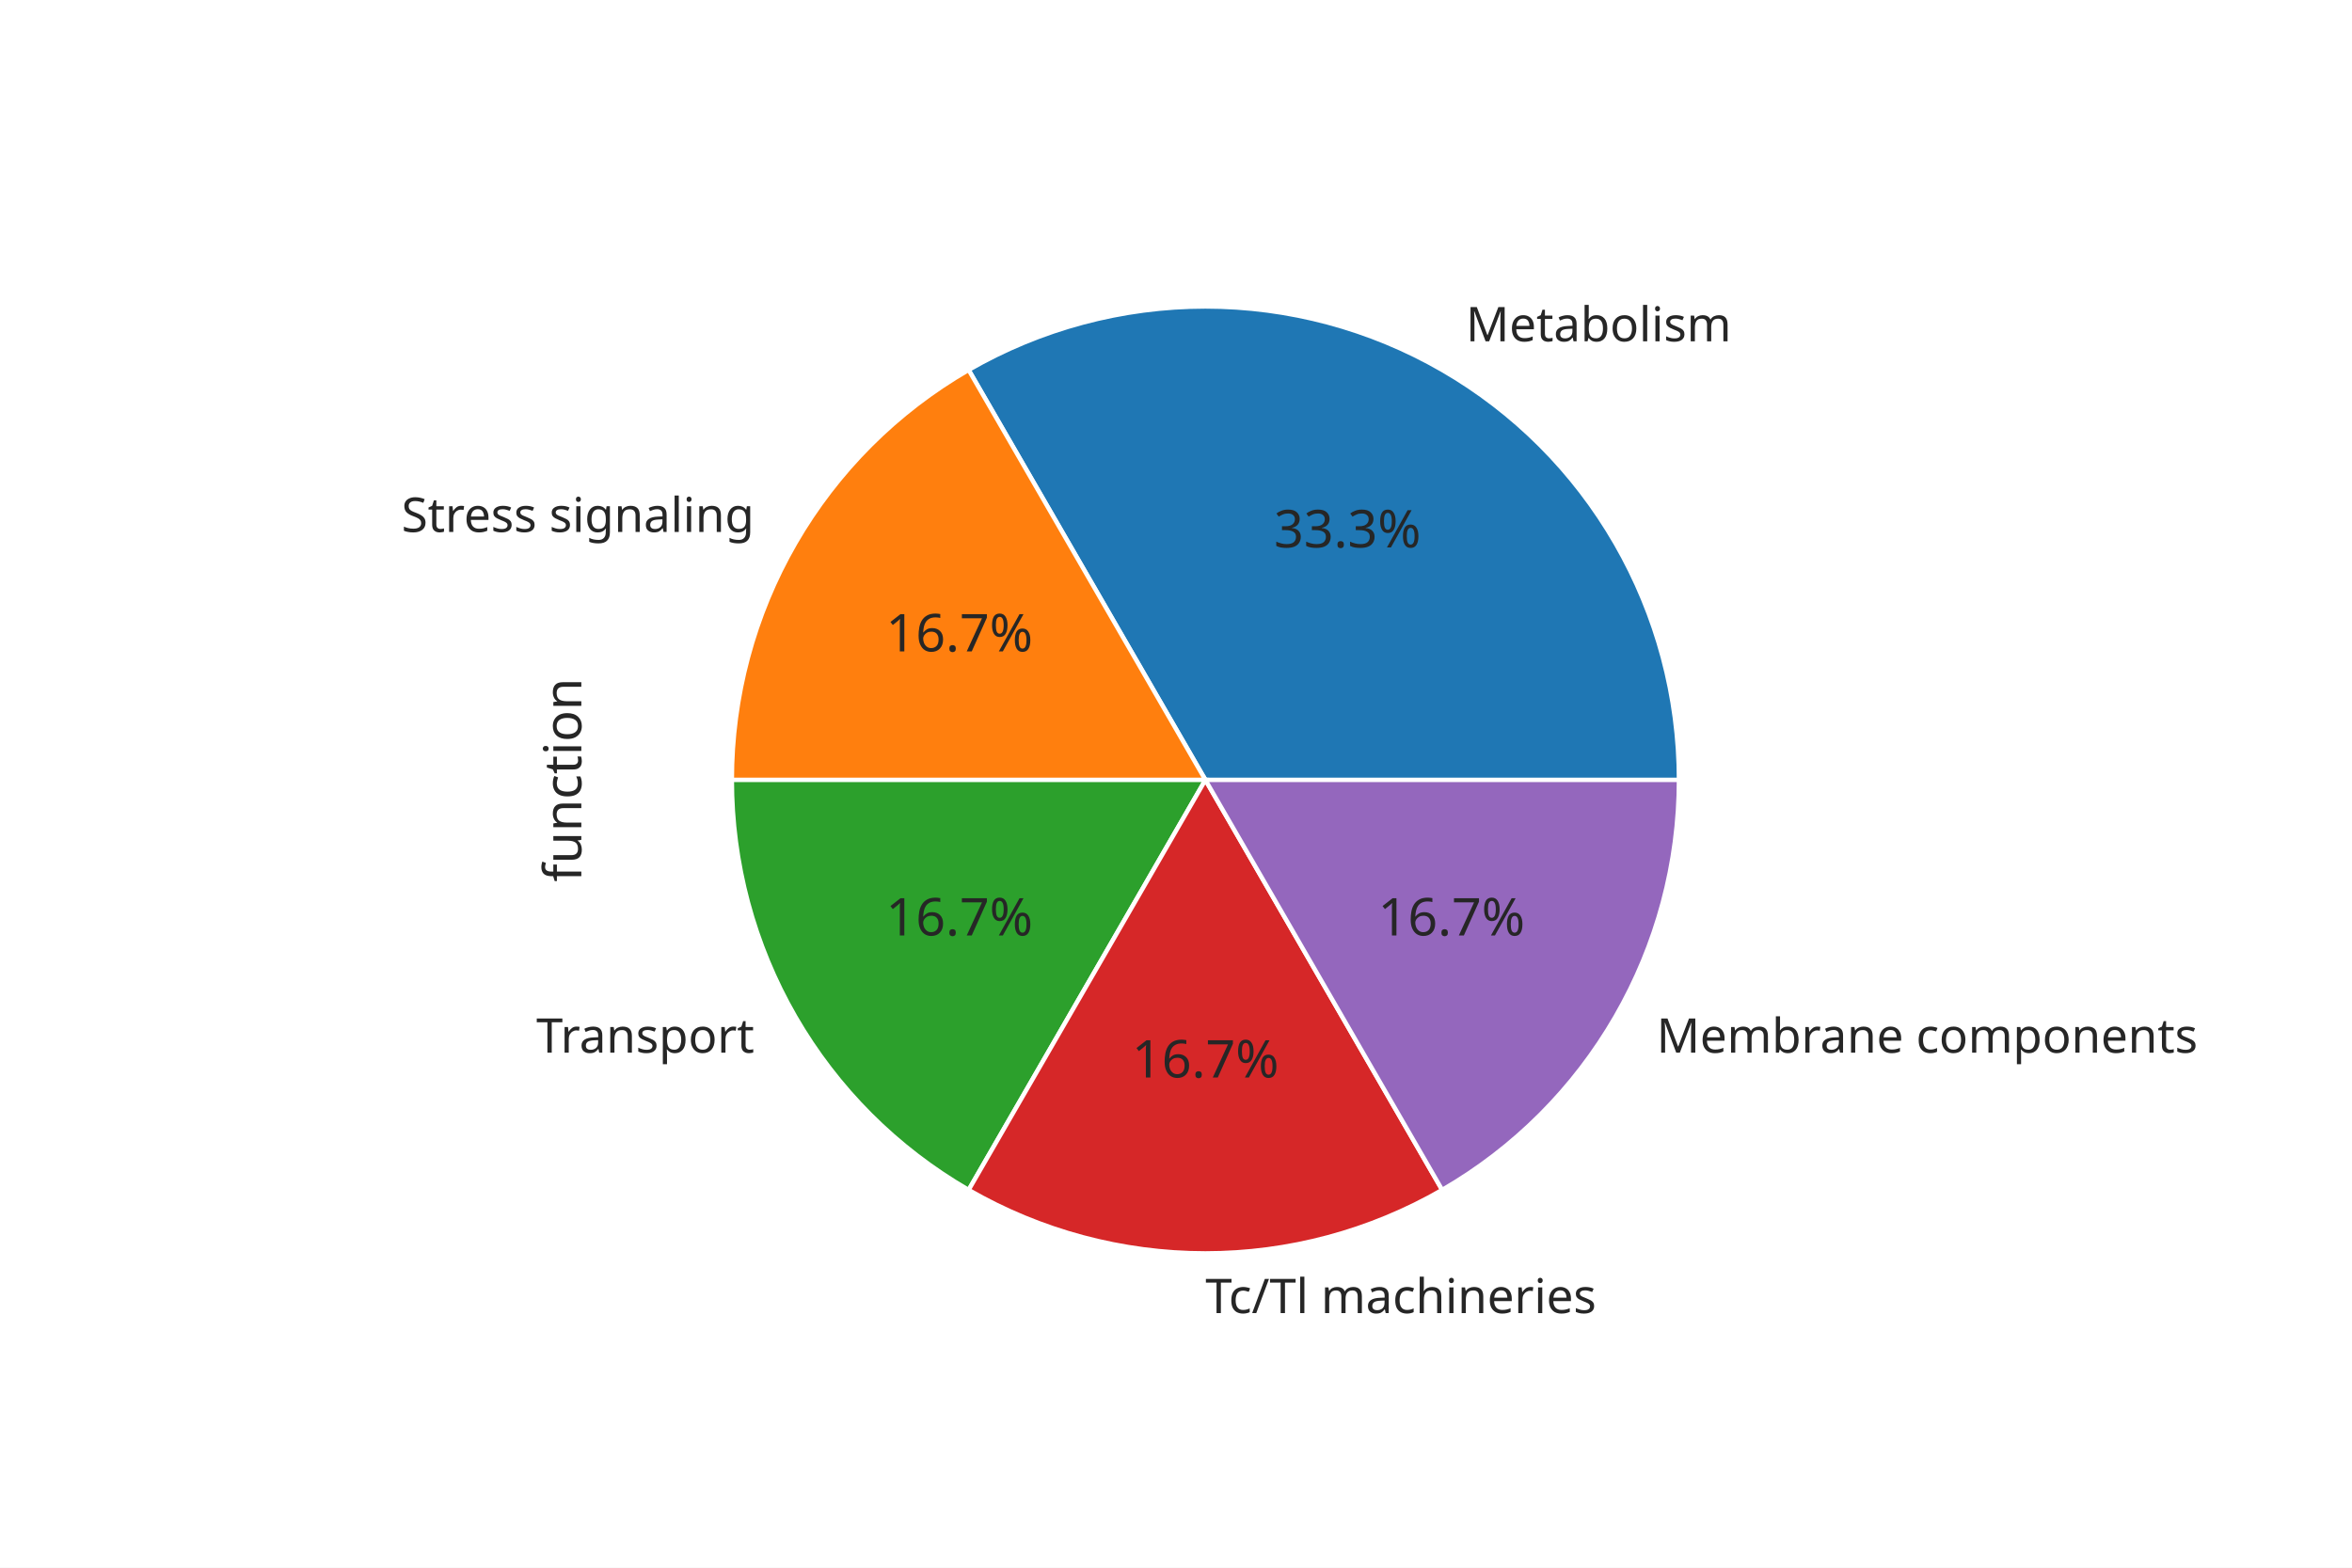
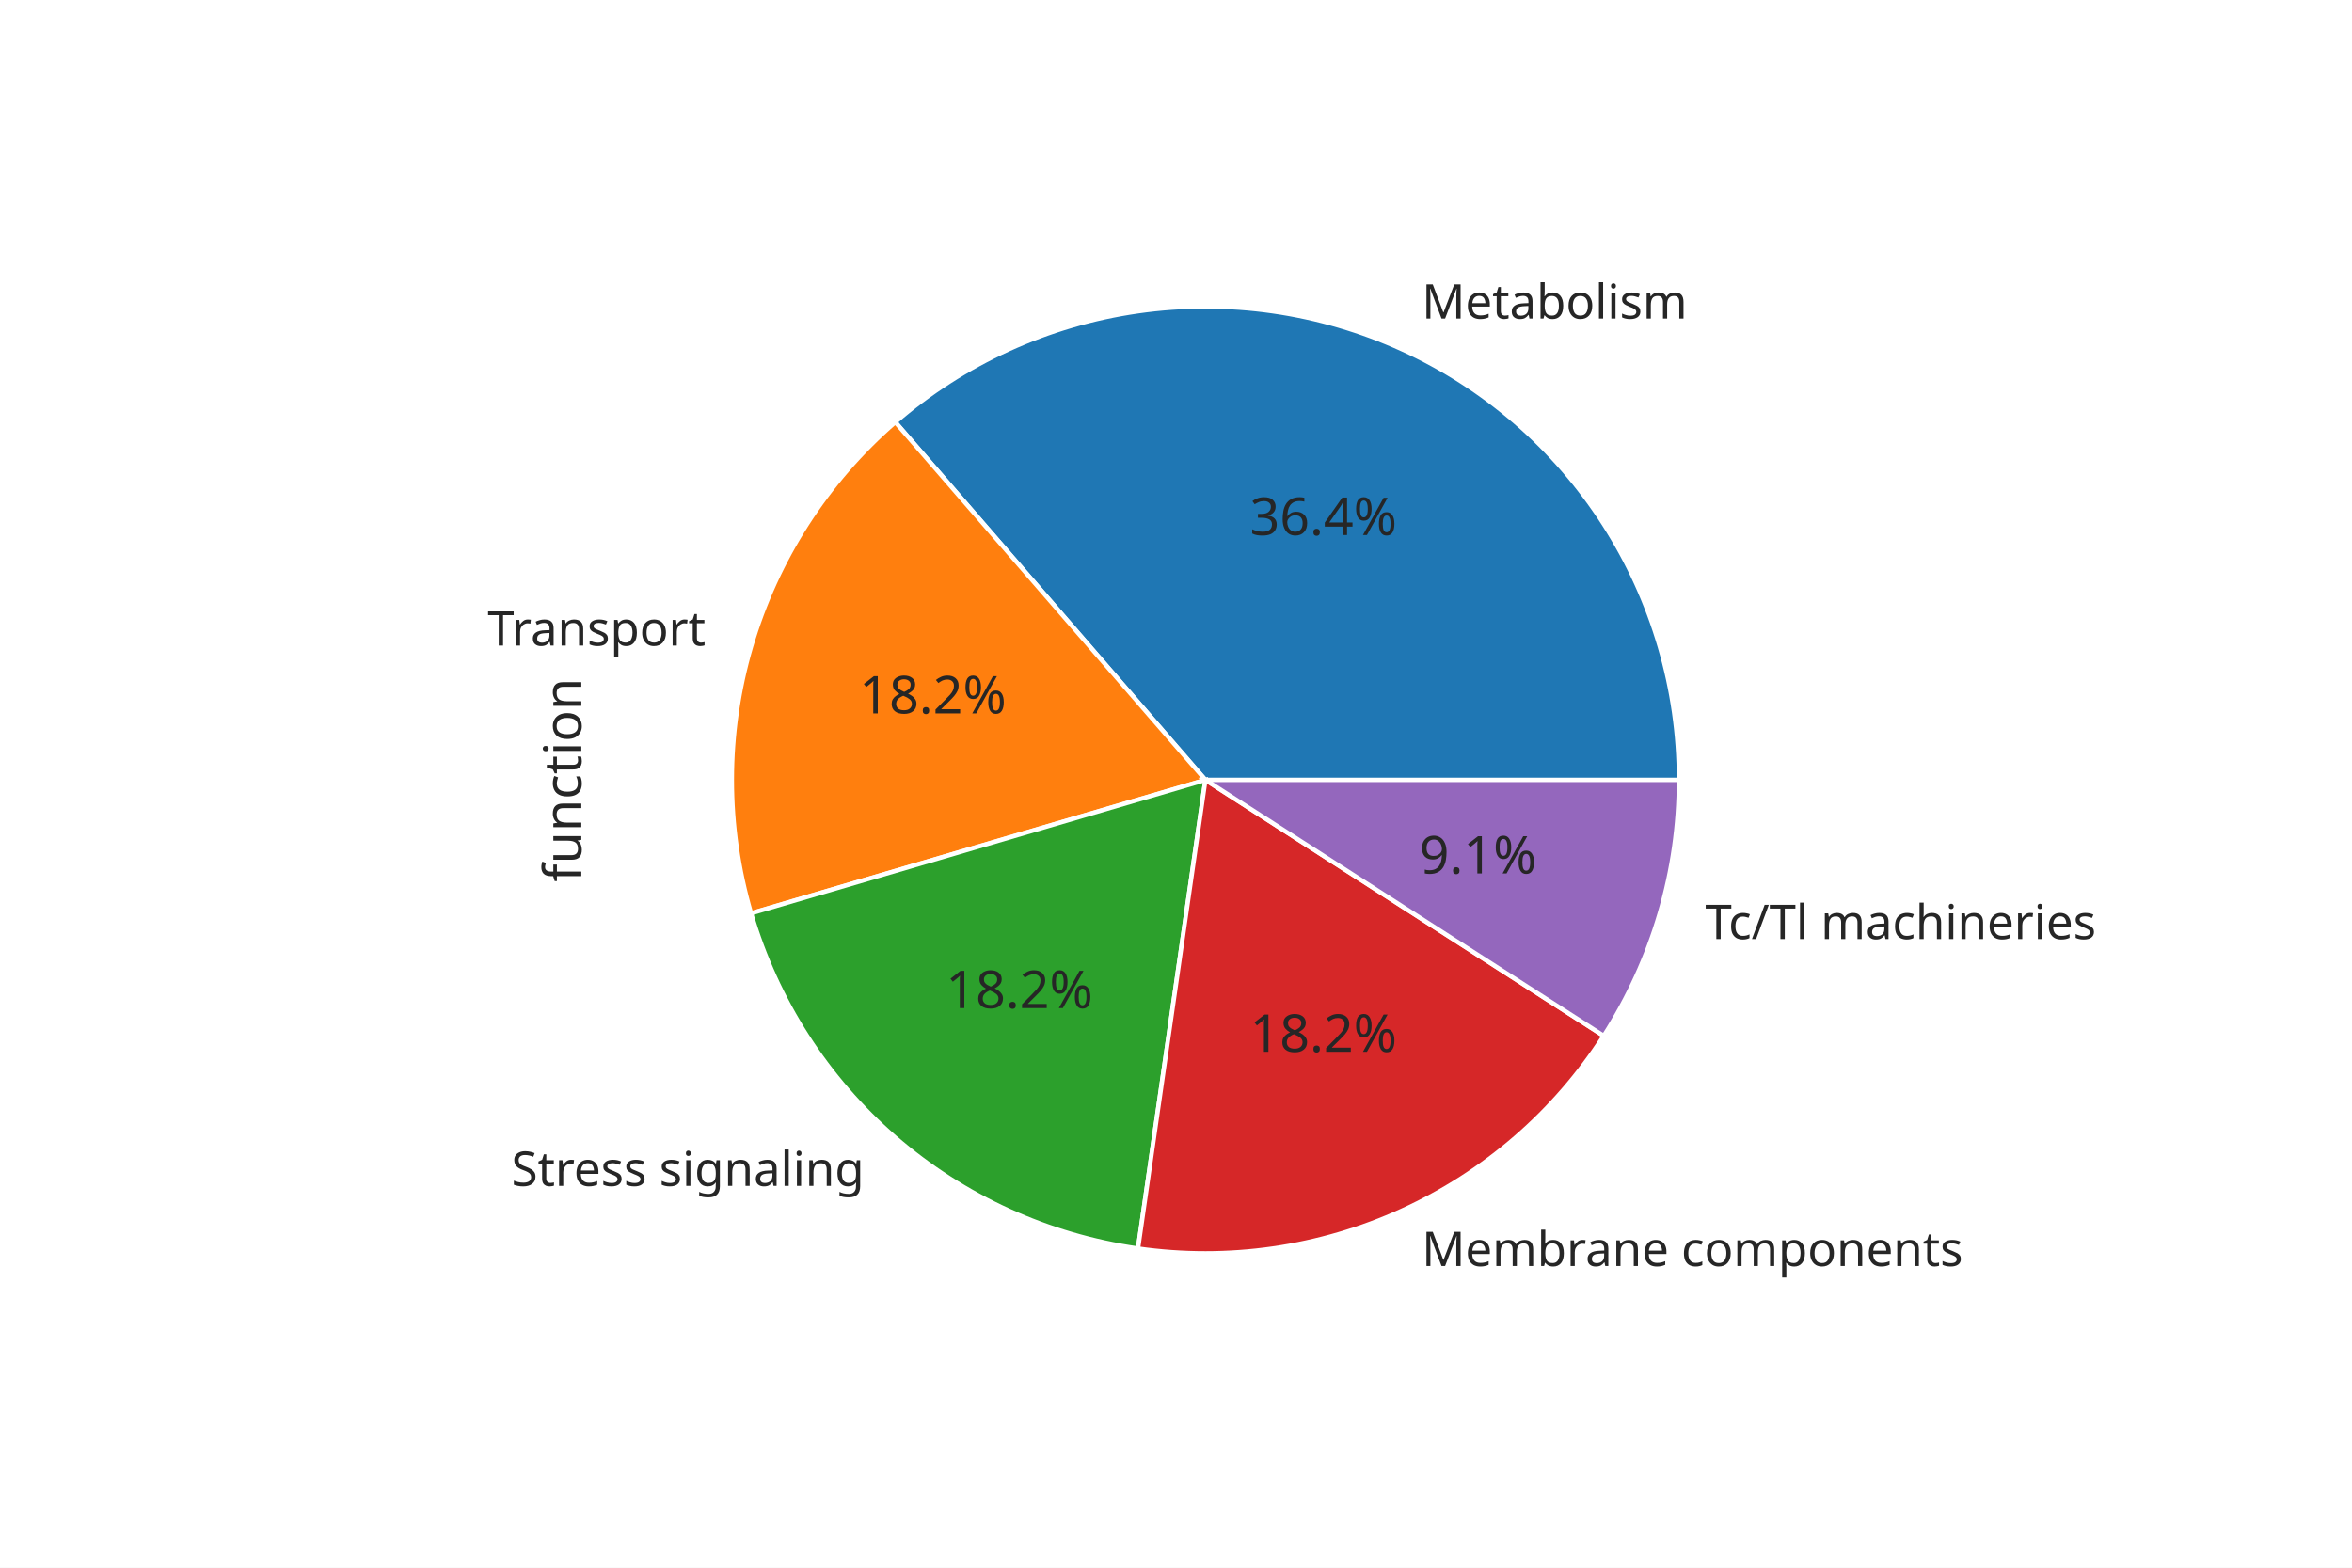
<svg xmlns="http://www.w3.org/2000/svg" width="432pt" height="288pt" viewBox="0 0 432 288" version="1.1">
  <defs>
    <style type="text/css">*{stroke-linejoin: round; stroke-linecap: butt}</style>
  </defs>
  <g id="figure_1">
    <g id="patch_1">
      <path d="M 0 288  L 432 288  L 432 0  L 0 0  z " style="fill: #ffffff" />
    </g>
    <g id="axes_1">
      <g id="matplotlib.axis_1" />
      <g id="matplotlib.axis_2">
        <g id="text_1">
          <text style="fill: #262626; font: 9.6px 'sans-serif'; text-anchor: middle" x="106.772" y="143.28" transform="rotate(-90, 106.772, 143.28)">function</text>
        </g>
      </g>
      <g id="patch_2">
-         <path d="M 308.376 143.28  C 308.376 128.014 304.357 113.013 296.723 99.792  C 289.09 86.571 278.109 75.59 264.888 67.957  C 251.667 60.323 236.666 56.304 221.4 56.304  C 206.134 56.304 191.133 60.323 177.912 67.957  L 221.4 143.28  L 308.376 143.28  z " style="fill: #1f77b4; stroke: #ffffff; stroke-width: 0.8; stroke-linejoin: miter" />
+         <path d="M 308.376 143.28  C 308.376 126.608 303.582 110.283 294.569 96.257  C 285.555 82.232 272.696 71.09 257.531 64.164  C 242.366 57.238 225.524 54.817 209.022 57.189  C 192.52 59.562 177.043 66.63 164.443 77.548  L 221.4 143.28  L 308.376 143.28  z " style="fill: #1f77b4; stroke: #ffffff; stroke-width: 0.8; stroke-linejoin: miter" />
      </g>
      <g id="patch_3">
-         <path d="M 177.912 67.957  C 164.691 75.59 153.71 86.571 146.077 99.792  C 138.443 113.013 134.424 128.014 134.424 143.28  L 221.4 143.28  L 177.912 67.957  z " style="fill: #ff7f0e; stroke: #ffffff; stroke-width: 0.8; stroke-linejoin: miter" />
+         <path d="M 164.443 77.548  C 151.843 88.466 142.644 102.779 137.947 118.776  C 133.25 134.773 133.25 151.787 137.947 167.784  L 221.4 143.28  L 164.443 77.548  z " style="fill: #ff7f0e; stroke: #ffffff; stroke-width: 0.8; stroke-linejoin: miter" />
      </g>
      <g id="patch_4">
-         <path d="M 134.424 143.28  C 134.424 158.546 138.443 173.547 146.077 186.768  C 153.71 199.989 164.691 210.97 177.912 218.603  L 221.4 143.28  L 134.424 143.28  z " style="fill: #2ca02c; stroke: #ffffff; stroke-width: 0.8; stroke-linejoin: miter" />
+         <path d="M 137.947 167.784  C 142.644 183.781 151.843 198.094 164.443 209.012  C 177.043 219.93 192.52 226.998 209.022 229.371  L 221.4 143.28  L 137.947 167.784  z " style="fill: #2ca02c; stroke: #ffffff; stroke-width: 0.8; stroke-linejoin: miter" />
      </g>
      <g id="patch_5">
-         <path d="M 177.912 218.603  C 191.133 226.237 206.134 230.256 221.4 230.256  C 236.666 230.256 251.667 226.237 264.888 218.603  L 221.4 143.28  L 177.912 218.603  z " style="fill: #d62728; stroke: #ffffff; stroke-width: 0.8; stroke-linejoin: miter" />
+         <path d="M 209.022 229.371  C 225.524 231.743 242.366 229.322 257.531 222.396  C 272.696 215.47 285.555 204.328 294.569 190.303  L 221.4 143.28  L 209.022 229.371  z " style="fill: #d62728; stroke: #ffffff; stroke-width: 0.8; stroke-linejoin: miter" />
      </g>
      <g id="patch_6">
-         <path d="M 264.888 218.603  C 278.109 210.97 289.09 199.989 296.723 186.768  C 304.357 173.547 308.376 158.546 308.376 143.28  L 221.4 143.28  L 264.888 218.603  z " style="fill: #9467bd; stroke: #ffffff; stroke-width: 0.8; stroke-linejoin: miter" />
+         <path d="M 294.569 190.303  C 299.053 183.325 302.516 175.742 304.853 167.784  C 307.19 159.826 308.376 151.574 308.376 143.28  L 221.4 143.28  L 294.569 190.303  z " style="fill: #9467bd; stroke: #ffffff; stroke-width: 0.8; stroke-linejoin: miter" />
      </g>
      <g id="text_2">
-         <text style="fill: #262626; font: 8.8px 'sans-serif'; text-anchor: start" x="269.237" y="62.699" transform="rotate(-0, 269.2368, 62.69917)">Metabolism</text>
+         <text style="fill: #262626; font: 8.8px 'sans-serif'; text-anchor: start" x="261.144" y="58.527" transform="rotate(-0, 261.1442, 58.52717)">Metabolism</text>
      </g>
      <g id="text_3">
-         <text style="fill: #262626; font: 9.6px 'sans-serif'; text-anchor: middle" x="247.493" y="100.568" transform="rotate(-0, 247.4928, 100.5677)">33.3%</text>
+         <text style="fill: #262626; font: 9.6px 'sans-serif'; text-anchor: middle" x="243.079" y="98.292" transform="rotate(-0, 243.0787, 98.29206)">36.4%</text>
      </g>
      <g id="text_4">
-         <text style="fill: #262626; font: 8.8px 'sans-serif'; text-anchor: end" x="138.544" y="97.72" transform="rotate(-0, 138.5442, 97.72021)">Stress signaling</text>
+         <text style="fill: #262626; font: 8.8px 'sans-serif'; text-anchor: end" x="129.602" y="118.601" transform="rotate(-0, 129.6019, 118.6006)">Transport</text>
      </g>
      <g id="text_5">
-         <text style="fill: #262626; font: 9.6px 'sans-serif'; text-anchor: middle" x="176.206" y="119.669" transform="rotate(-0, 176.2059, 119.669)">16.7%</text>
+         <text style="fill: #262626; font: 9.6px 'sans-serif'; text-anchor: middle" x="171.328" y="131.059" transform="rotate(-0, 171.3283, 131.0594)">18.2%</text>
      </g>
      <g id="text_6">
-         <text style="fill: #262626; font: 8.8px 'sans-serif'; text-anchor: end" x="138.544" y="193.392" transform="rotate(-0, 138.5442, 193.3917)">Transport</text>
+         <text style="fill: #262626; font: 8.8px 'sans-serif'; text-anchor: end" x="158.747" y="217.862" transform="rotate(-0, 158.7471, 217.8623)">Stress signaling</text>
      </g>
      <g id="text_7">
-         <text style="fill: #262626; font: 9.6px 'sans-serif'; text-anchor: middle" x="176.206" y="171.855" transform="rotate(-0, 176.2059, 171.8546)">16.7%</text>
+         <text style="fill: #262626; font: 9.6px 'sans-serif'; text-anchor: middle" x="187.226" y="185.201" transform="rotate(-0, 187.2257, 185.201)">18.2%</text>
      </g>
      <g id="text_8">
-         <text style="fill: #262626; font: 8.8px 'sans-serif'; text-anchor: start" x="221.4" y="241.229" transform="rotate(-0, 221.4, 241.2285)">Tc/Tl machineries</text>
+         <text style="fill: #262626; font: 8.8px 'sans-serif'; text-anchor: start" x="261.144" y="232.583" transform="rotate(-0, 261.1443, 232.5827)">Membrane components</text>
      </g>
      <g id="text_9">
-         <text style="fill: #262626; font: 9.6px 'sans-serif'; text-anchor: middle" x="221.4" y="197.947" transform="rotate(-0, 221.4, 197.9474)">16.7%</text>
+         <text style="fill: #262626; font: 9.6px 'sans-serif'; text-anchor: middle" x="243.079" y="193.231" transform="rotate(-0, 243.0787, 193.2314)">18.2%</text>
      </g>
      <g id="text_10">
-         <text style="fill: #262626; font: 8.8px 'sans-serif'; text-anchor: start" x="304.256" y="193.392" transform="rotate(-0, 304.2558, 193.3917)">Membrane components</text>
+         <text style="fill: #262626; font: 8.8px 'sans-serif'; text-anchor: start" x="313.198" y="172.509" transform="rotate(-0, 313.1982, 172.5093)">Tc/Tl machineries</text>
      </g>
      <g id="text_11">
-         <text style="fill: #262626; font: 9.6px 'sans-serif'; text-anchor: middle" x="266.594" y="171.855" transform="rotate(-0, 266.5941, 171.8545)">16.7%</text>
+         <text style="fill: #262626; font: 9.6px 'sans-serif'; text-anchor: middle" x="271.472" y="160.464" transform="rotate(-0, 271.4717, 160.4641)">9.1%</text>
      </g>
    </g>
  </g>
</svg>
